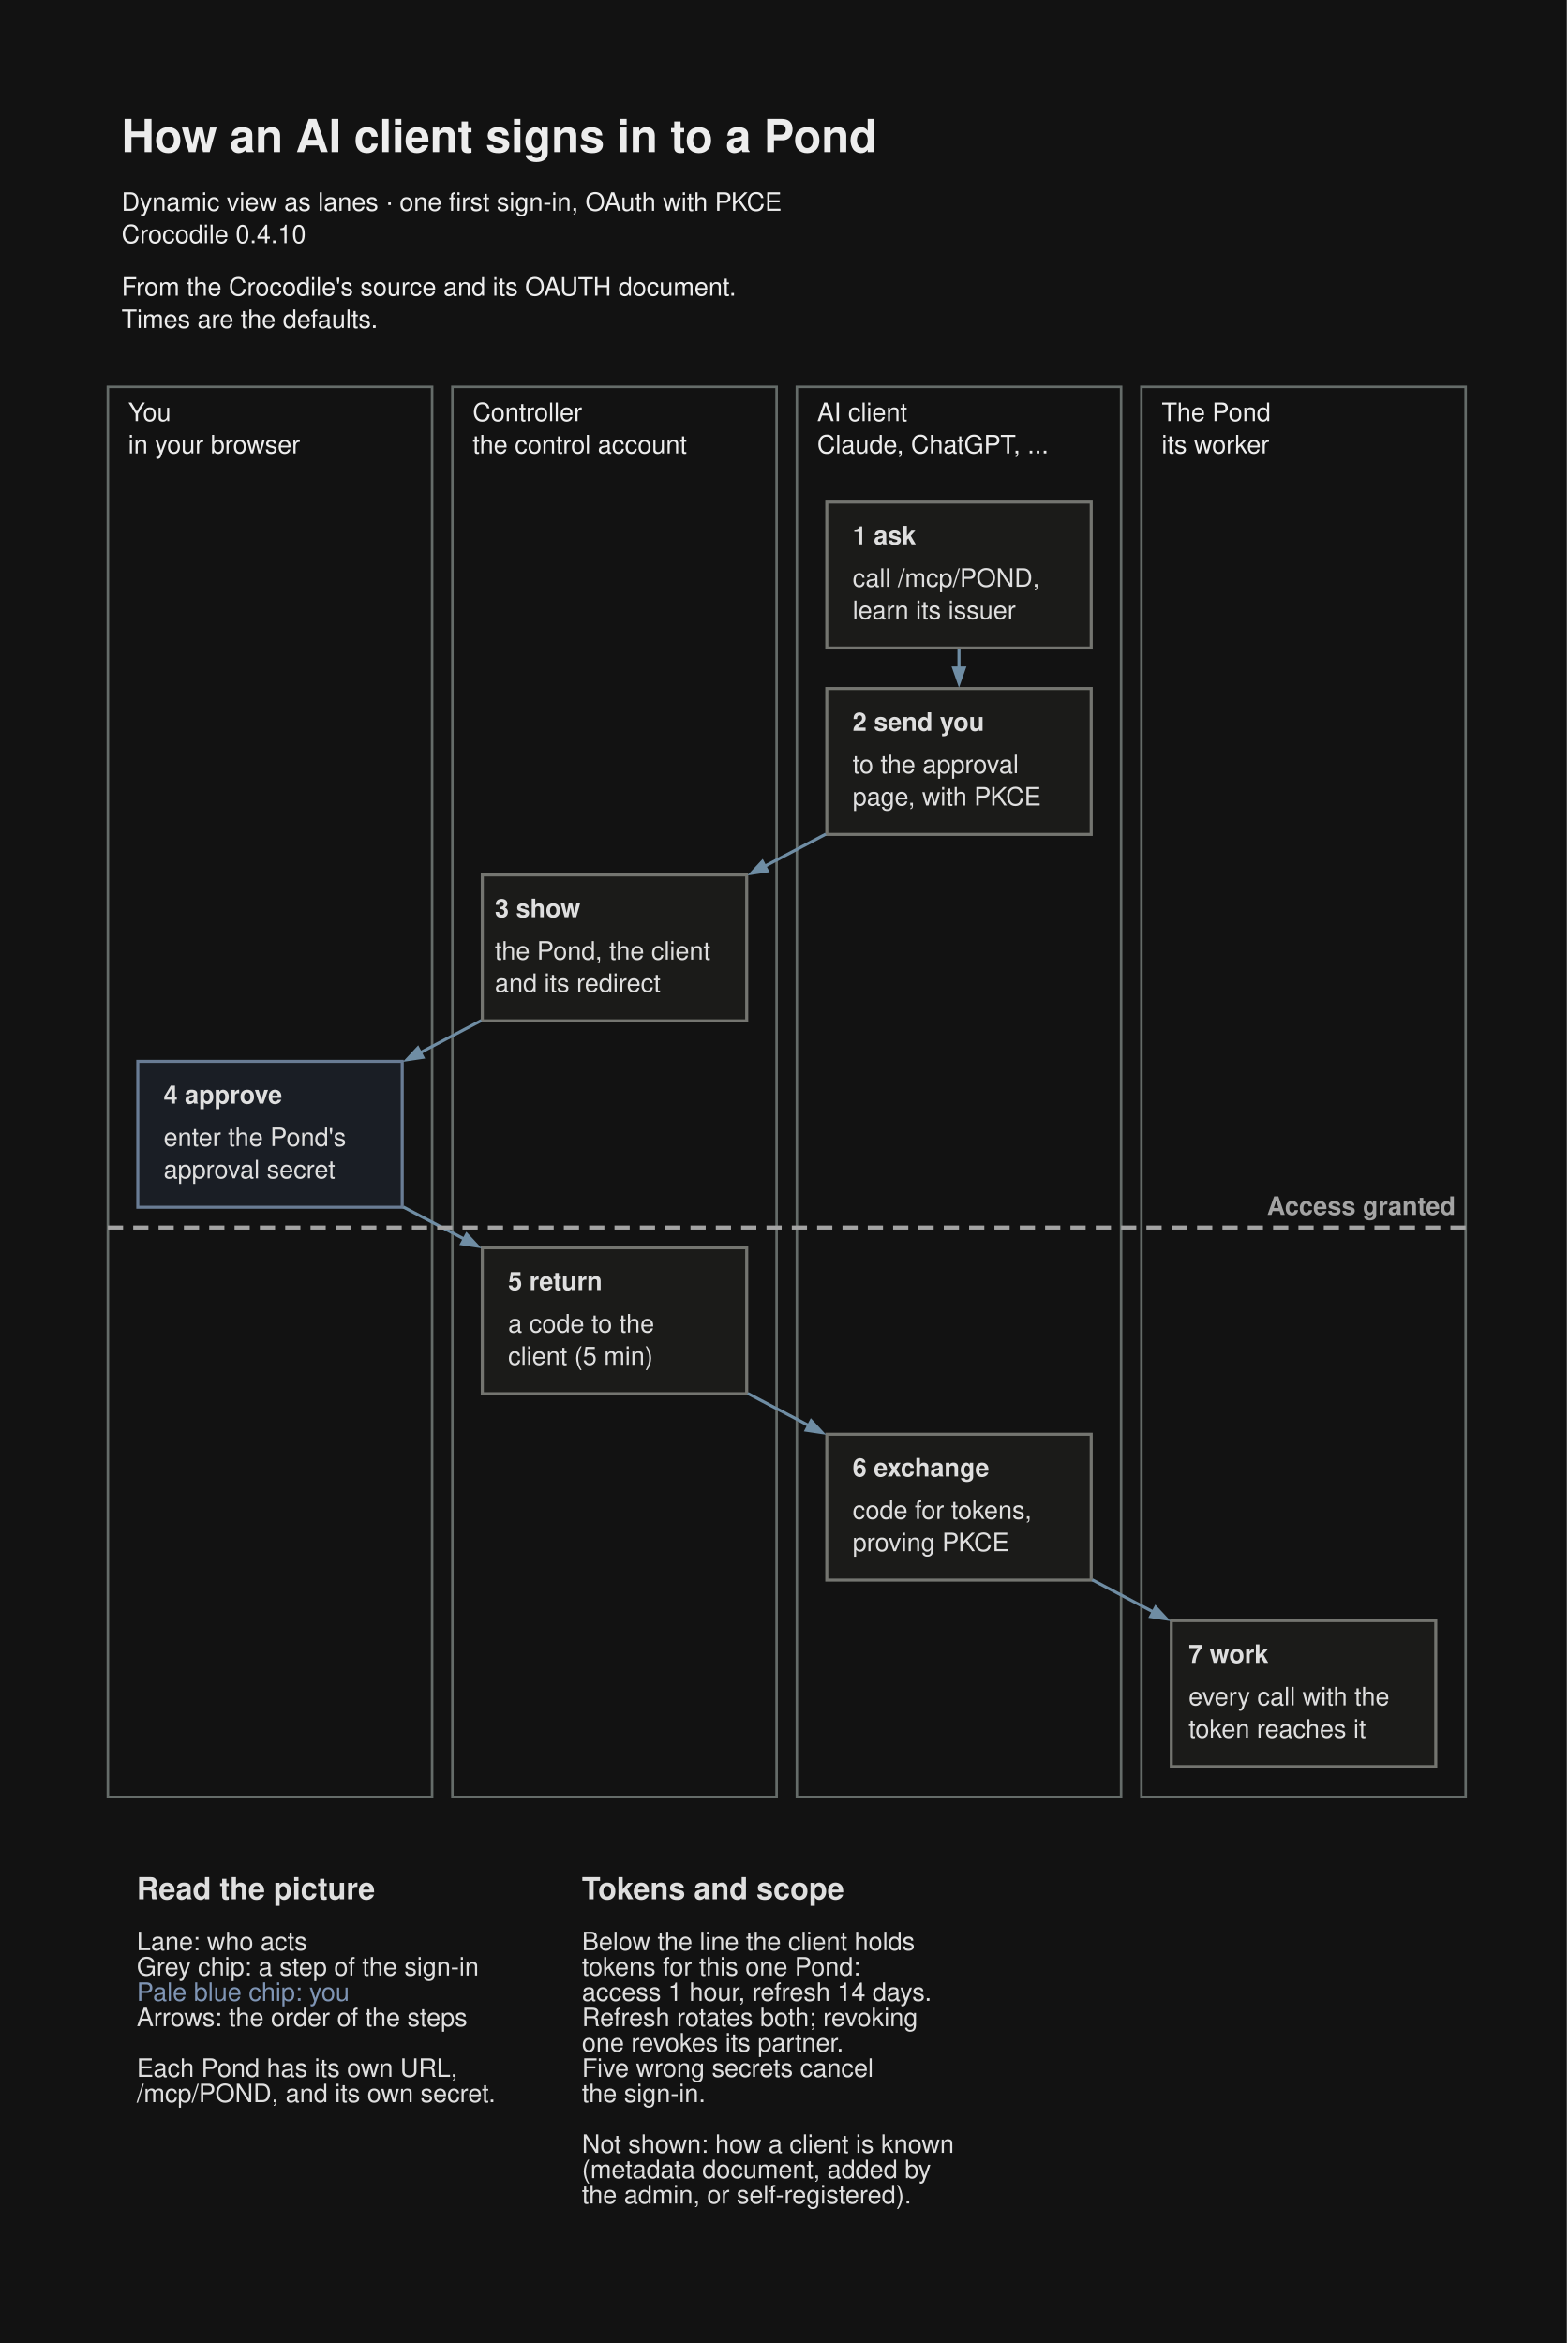
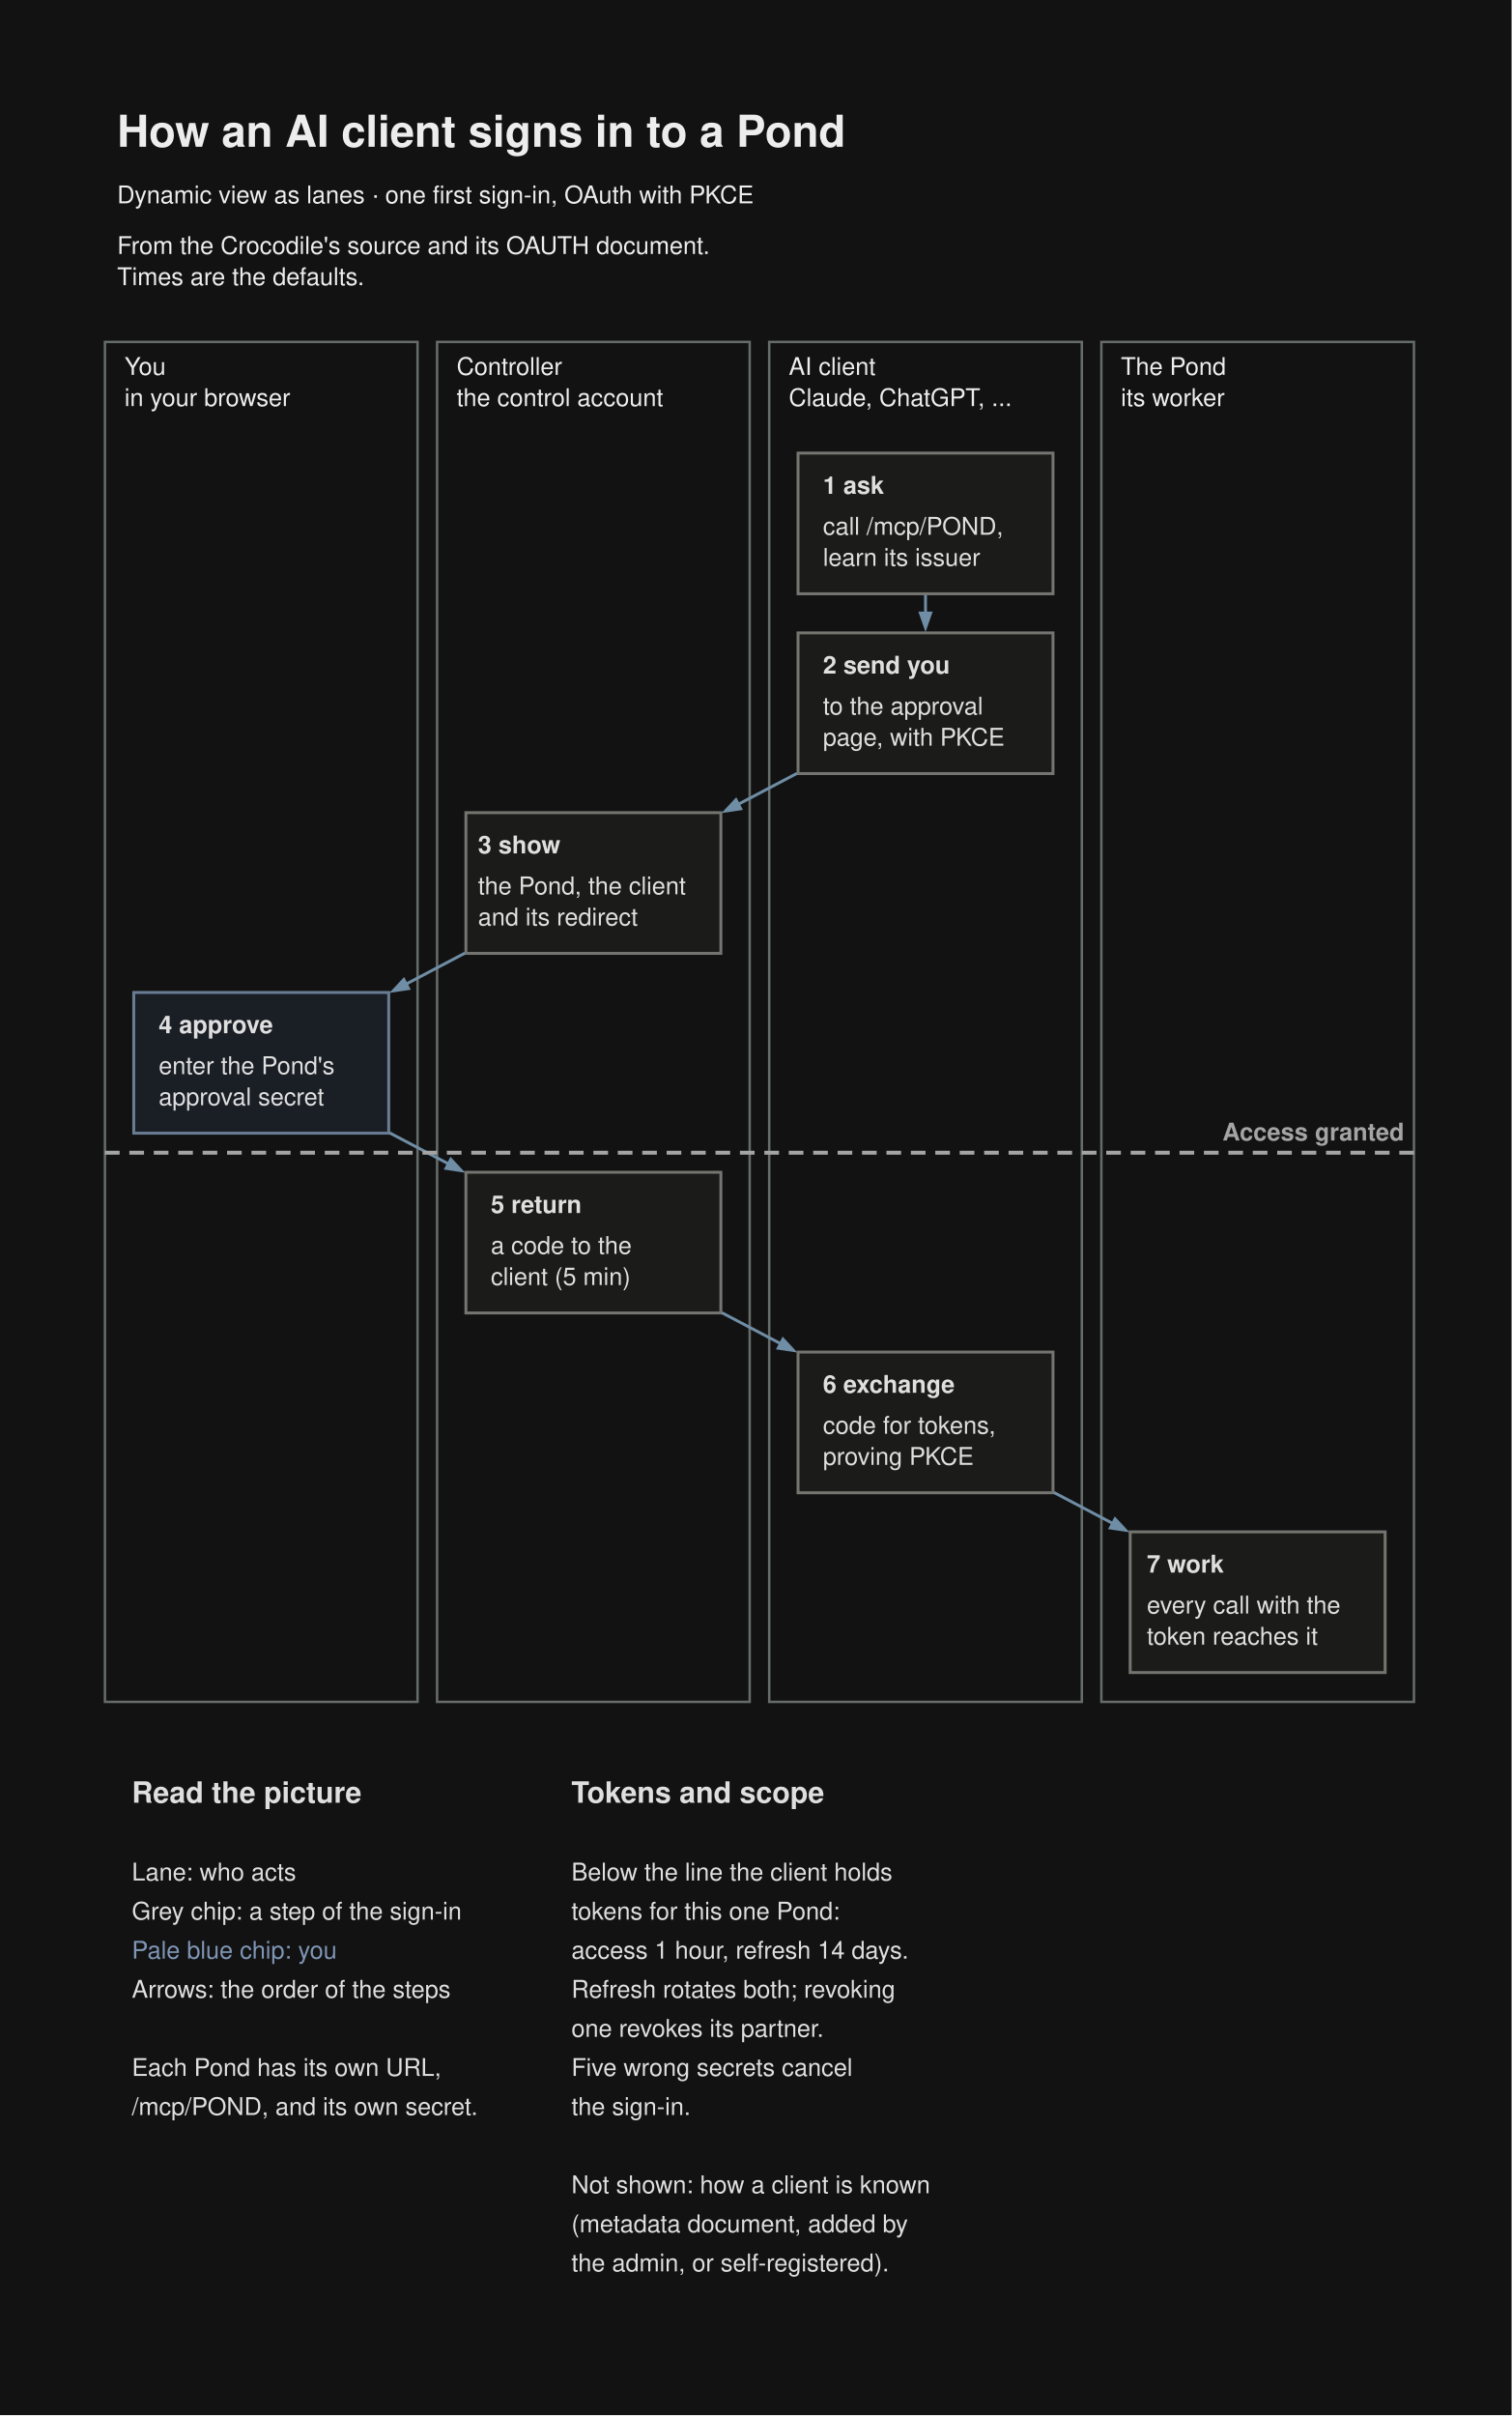
- <svg xmlns="http://www.w3.org/2000/svg" width="619pt" height="925pt" viewBox="0.00 0.00 619.00 925.00">
-   <g id="graph0" class="graph" transform="scale(1 1) rotate(0) translate(31.97 893.42)">
-     <polygon fill="#121212" stroke="none" points="-31.97,31.97 -31.97,-893.42 586.59,-893.42 586.59,31.97 -31.97,31.97" />
-     <text fill="#ededed" xml:space="preserve" text-anchor="start" x="16" y="-833.35" font-family="Helvetica,sans-Serif" font-weight="bold" font-size="18.00">How an AI client signs in to a Pond</text>
-     <text fill="#ededed" xml:space="preserve" text-anchor="start" x="16" y="-810.2" font-family="Helvetica,sans-Serif" font-size="10.00">Dynamic view as lanes · one first sign-in, OAuth with PKCE</text>
-     <text fill="#ededed" xml:space="preserve" text-anchor="start" x="16" y="-797.45" font-family="Helvetica,sans-Serif" font-size="10.00">Crocodile 0.4.10</text>
-     <text fill="#ededed" xml:space="preserve" text-anchor="start" x="16" y="-776.7" font-family="Helvetica,sans-Serif" font-size="10.00">From the Crocodile's source and its OAUTH document.</text>
-     <text fill="#ededed" xml:space="preserve" text-anchor="start" x="16" y="-763.95" font-family="Helvetica,sans-Serif" font-size="10.00">Times are the defaults.</text>
+ <svg xmlns="http://www.w3.org/2000/svg" width="619pt" height="989pt" viewBox="0.00 0.00 619.00 989.00">
+   <g id="graph0" class="graph" transform="scale(1 1) rotate(0) translate(31.97 956.67)">
+     <polygon fill="#121212" stroke="none" points="-31.97,31.97 -31.97,-956.67 586.97,-956.67 586.97,31.97 -31.97,31.97" />
+     <text fill="#ededed" xml:space="preserve" text-anchor="start" x="16" y="-896.6" font-family="Helvetica,sans-Serif" font-weight="bold" font-size="18.00">How an AI client signs in to a Pond</text>
+     <text fill="#ededed" xml:space="preserve" text-anchor="start" x="16" y="-873.45" font-family="Helvetica,sans-Serif" font-size="10.00">Dynamic view as lanes · one first sign-in, OAuth with PKCE</text>
+     <text fill="#ededed" xml:space="preserve" text-anchor="start" x="16" y="-852.7" font-family="Helvetica,sans-Serif" font-size="10.00">From the Crocodile's source and its OAUTH document.</text>
+     <text fill="#ededed" xml:space="preserve" text-anchor="start" x="16" y="-839.95" font-family="Helvetica,sans-Serif" font-size="10.00">Times are the defaults.</text>
    <g id="clust1" class="cluster">
-       <polygon fill="#121212" stroke="#656c69" points="10.62,-184 10.62,-740.7 138.62,-740.7 138.62,-184 10.62,-184" />
-       <text fill="#ededed" xml:space="preserve" text-anchor="start" x="18.62" y="-727.2" font-family="Helvetica,sans-Serif" font-size="10.00">You</text>
-       <text fill="#ededed" xml:space="preserve" text-anchor="start" x="18.62" y="-714.45" font-family="Helvetica,sans-Serif" font-size="10.00">in your browser</text>
+       <polygon fill="#121212" stroke="#656c69" points="11,-260 11,-816.7 139,-816.7 139,-260 11,-260" />
+       <text fill="#ededed" xml:space="preserve" text-anchor="start" x="19" y="-803.2" font-family="Helvetica,sans-Serif" font-size="10.00">You</text>
+       <text fill="#ededed" xml:space="preserve" text-anchor="start" x="19" y="-790.45" font-family="Helvetica,sans-Serif" font-size="10.00">in your browser</text>
    </g>
    <g id="clust2" class="cluster">
-       <polygon fill="#121212" stroke="#656c69" points="282.62,-184 282.62,-740.7 410.62,-740.7 410.62,-184 282.62,-184" />
-       <text fill="#ededed" xml:space="preserve" text-anchor="start" x="290.62" y="-727.2" font-family="Helvetica,sans-Serif" font-size="10.00">AI client</text>
-       <text fill="#ededed" xml:space="preserve" text-anchor="start" x="290.62" y="-714.45" font-family="Helvetica,sans-Serif" font-size="10.00">Claude, ChatGPT, ...</text>
+       <polygon fill="#121212" stroke="#656c69" points="283,-260 283,-816.7 411,-816.7 411,-260 283,-260" />
+       <text fill="#ededed" xml:space="preserve" text-anchor="start" x="291" y="-803.2" font-family="Helvetica,sans-Serif" font-size="10.00">AI client</text>
+       <text fill="#ededed" xml:space="preserve" text-anchor="start" x="291" y="-790.45" font-family="Helvetica,sans-Serif" font-size="10.00">Claude, ChatGPT, ...</text>
    </g>
    <g id="clust3" class="cluster">
-       <polygon fill="#121212" stroke="#656c69" points="146.62,-184 146.62,-740.7 274.62,-740.7 274.62,-184 146.62,-184" />
-       <text fill="#ededed" xml:space="preserve" text-anchor="start" x="154.62" y="-727.2" font-family="Helvetica,sans-Serif" font-size="10.00">Controller</text>
-       <text fill="#ededed" xml:space="preserve" text-anchor="start" x="154.62" y="-714.45" font-family="Helvetica,sans-Serif" font-size="10.00">the control account</text>
+       <polygon fill="#121212" stroke="#656c69" points="147,-260 147,-816.7 275,-816.7 275,-260 147,-260" />
+       <text fill="#ededed" xml:space="preserve" text-anchor="start" x="155" y="-803.2" font-family="Helvetica,sans-Serif" font-size="10.00">Controller</text>
+       <text fill="#ededed" xml:space="preserve" text-anchor="start" x="155" y="-790.45" font-family="Helvetica,sans-Serif" font-size="10.00">the control account</text>
    </g>
    <g id="clust4" class="cluster">
-       <polygon fill="#121212" stroke="#656c69" points="418.62,-184 418.62,-740.7 546.62,-740.7 546.62,-184 418.62,-184" />
-       <text fill="#ededed" xml:space="preserve" text-anchor="start" x="426.62" y="-727.2" font-family="Helvetica,sans-Serif" font-size="10.00">The Pond</text>
-       <text fill="#ededed" xml:space="preserve" text-anchor="start" x="426.62" y="-714.45" font-family="Helvetica,sans-Serif" font-size="10.00">its worker</text>
+       <polygon fill="#121212" stroke="#656c69" points="419,-260 419,-816.7 547,-816.7 547,-260 419,-260" />
+       <text fill="#ededed" xml:space="preserve" text-anchor="start" x="427" y="-803.2" font-family="Helvetica,sans-Serif" font-size="10.00">The Pond</text>
+       <text fill="#ededed" xml:space="preserve" text-anchor="start" x="427" y="-790.45" font-family="Helvetica,sans-Serif" font-size="10.00">its worker</text>
    </g>
    <g id="node1" class="node">
-       <polygon fill="#1a1e25" stroke="#697c94" stroke-width="1.2" points="126.82,-474.4 22.43,-474.4 22.43,-416.8 126.82,-416.8 126.82,-474.4" />
-       <text xml:space="preserve" text-anchor="start" x="32.62" y="-457.73" font-family="Helvetica,sans-Serif" font-weight="bold" font-size="10.00" fill="#dfdfdf">4 approve</text>
-       <text xml:space="preserve" text-anchor="start" x="32.62" y="-440.98" font-family="Helvetica,sans-Serif" font-size="10.00" fill="#dfdfdf">enter the Pond's</text>
-       <text xml:space="preserve" text-anchor="start" x="32.62" y="-428.23" font-family="Helvetica,sans-Serif" font-size="10.00" fill="#dfdfdf">approval secret</text>
+       <polygon fill="#1a1e25" stroke="#697c94" stroke-width="1.2" points="127.2,-550.4 22.8,-550.4 22.8,-492.8 127.2,-492.8 127.2,-550.4" />
+       <text xml:space="preserve" text-anchor="start" x="33" y="-533.73" font-family="Helvetica,sans-Serif" font-weight="bold" font-size="10.00" fill="#dfdfdf">4 approve</text>
+       <text xml:space="preserve" text-anchor="start" x="33" y="-516.98" font-family="Helvetica,sans-Serif" font-size="10.00" fill="#dfdfdf">enter the Pond's</text>
+       <text xml:space="preserve" text-anchor="start" x="33" y="-504.23" font-family="Helvetica,sans-Serif" font-size="10.00" fill="#dfdfdf">approval secret</text>
    </g>
    <g id="node9" class="node">
-       <polygon fill="#1b1b19" stroke="#747570" stroke-width="1.2" points="262.82,-400.8 158.43,-400.8 158.43,-343.2 262.82,-343.2 262.82,-400.8" />
-       <text xml:space="preserve" text-anchor="start" x="168.62" y="-384.12" font-family="Helvetica,sans-Serif" font-weight="bold" font-size="10.00" fill="#dfdfdf">5 return</text>
-       <text xml:space="preserve" text-anchor="start" x="168.62" y="-367.38" font-family="Helvetica,sans-Serif" font-size="10.00" fill="#dfdfdf">a code to the</text>
-       <text xml:space="preserve" text-anchor="start" x="168.62" y="-354.62" font-family="Helvetica,sans-Serif" font-size="10.00" fill="#dfdfdf">client (5 min)</text>
+       <polygon fill="#1b1b19" stroke="#747570" stroke-width="1.2" points="263.2,-476.8 158.8,-476.8 158.8,-419.2 263.2,-419.2 263.2,-476.8" />
+       <text xml:space="preserve" text-anchor="start" x="169" y="-460.12" font-family="Helvetica,sans-Serif" font-weight="bold" font-size="10.00" fill="#dfdfdf">5 return</text>
+       <text xml:space="preserve" text-anchor="start" x="169" y="-443.38" font-family="Helvetica,sans-Serif" font-size="10.00" fill="#dfdfdf">a code to the</text>
+       <text xml:space="preserve" text-anchor="start" x="169" y="-430.62" font-family="Helvetica,sans-Serif" font-size="10.00" fill="#dfdfdf">client (5 min)</text>
    </g>
    <g id="edge12" class="edge">
-       <path fill="none" stroke="#6f8da4" stroke-width="1.2" d="M127.21,-416.92C135.15,-412.74 143.39,-408.4 151.46,-404.15" />
-       <polygon fill="#6f8da4" stroke="#6f8da4" stroke-width="1.2" points="152.25,-406.11 156.58,-401.45 150.29,-402.39 152.25,-406.11" />
+       <path fill="none" stroke="#6f8da4" stroke-width="1.2" d="M127.58,-492.92C135.52,-488.74 143.76,-484.4 151.83,-480.15" />
+       <polygon fill="#6f8da4" stroke="#6f8da4" stroke-width="1.2" points="152.62,-482.11 156.95,-477.45 150.66,-478.39 152.62,-482.11" />
    </g>
    <g id="node4" class="node">
-       <polygon fill="#1b1b19" stroke="#747570" stroke-width="1.2" points="398.82,-695.2 294.43,-695.2 294.43,-637.6 398.82,-637.6 398.82,-695.2" />
-       <text xml:space="preserve" text-anchor="start" x="304.62" y="-678.53" font-family="Helvetica,sans-Serif" font-weight="bold" font-size="10.00" fill="#dfdfdf">1 ask</text>
-       <text xml:space="preserve" text-anchor="start" x="304.62" y="-661.78" font-family="Helvetica,sans-Serif" font-size="10.00" fill="#dfdfdf">call /mcp/POND,</text>
-       <text xml:space="preserve" text-anchor="start" x="304.62" y="-649.03" font-family="Helvetica,sans-Serif" font-size="10.00" fill="#dfdfdf">learn its issuer</text>
+       <polygon fill="#1b1b19" stroke="#747570" stroke-width="1.2" points="399.2,-771.2 294.8,-771.2 294.8,-713.6 399.2,-713.6 399.2,-771.2" />
+       <text xml:space="preserve" text-anchor="start" x="305" y="-754.53" font-family="Helvetica,sans-Serif" font-weight="bold" font-size="10.00" fill="#dfdfdf">1 ask</text>
+       <text xml:space="preserve" text-anchor="start" x="305" y="-737.78" font-family="Helvetica,sans-Serif" font-size="10.00" fill="#dfdfdf">call /mcp/POND,</text>
+       <text xml:space="preserve" text-anchor="start" x="305" y="-725.03" font-family="Helvetica,sans-Serif" font-size="10.00" fill="#dfdfdf">learn its issuer</text>
    </g>
    <g id="node14" class="node">
-       <text xml:space="preserve" text-anchor="start" x="22" y="-143.6" font-family="Helvetica,sans-Serif" font-weight="bold" font-size="12.00" fill="#dfdfdf">Read the picture</text>
-       <text xml:space="preserve" text-anchor="start" x="22" y="-123.5" font-family="Helvetica,sans-Serif" font-size="10.00" fill="#dfdfdf">Lane: who acts</text>
-       <text xml:space="preserve" text-anchor="start" x="22" y="-113.5" font-family="Helvetica,sans-Serif" font-size="10.00" fill="#dfdfdf">Grey chip: a step of the sign-in</text>
-       <text xml:space="preserve" text-anchor="start" x="22" y="-103.5" font-family="Helvetica,sans-Serif" font-size="10.00" fill="#7f95b5">Pale blue chip: you</text>
-       <text xml:space="preserve" text-anchor="start" x="22" y="-93.5" font-family="Helvetica,sans-Serif" font-size="10.00" fill="#dfdfdf">Arrows: the order of the steps</text>
-       <text xml:space="preserve" text-anchor="start" x="22" y="-73.5" font-family="Helvetica,sans-Serif" font-size="10.00" fill="#dfdfdf">Each Pond has its own URL,</text>
-       <text xml:space="preserve" text-anchor="start" x="22" y="-63.5" font-family="Helvetica,sans-Serif" font-size="10.00" fill="#dfdfdf">/mcp/POND, and its own secret.</text>
-       <text xml:space="preserve" text-anchor="start" x="197.75" y="-143.6" font-family="Helvetica,sans-Serif" font-weight="bold" font-size="12.00" fill="#dfdfdf">Tokens and scope</text>
-       <text xml:space="preserve" text-anchor="start" x="197.75" y="-123.5" font-family="Helvetica,sans-Serif" font-size="10.00" fill="#dfdfdf">Below the line the client holds</text>
-       <text xml:space="preserve" text-anchor="start" x="197.75" y="-113.5" font-family="Helvetica,sans-Serif" font-size="10.00" fill="#dfdfdf">tokens for this one Pond:</text>
-       <text xml:space="preserve" text-anchor="start" x="197.75" y="-103.5" font-family="Helvetica,sans-Serif" font-size="10.00" fill="#dfdfdf">access 1 hour, refresh 14 days.</text>
-       <text xml:space="preserve" text-anchor="start" x="197.75" y="-93.5" font-family="Helvetica,sans-Serif" font-size="10.00" fill="#dfdfdf">Refresh rotates both; revoking</text>
-       <text xml:space="preserve" text-anchor="start" x="197.75" y="-83.5" font-family="Helvetica,sans-Serif" font-size="10.00" fill="#dfdfdf">one revokes its partner.</text>
-       <text xml:space="preserve" text-anchor="start" x="197.75" y="-73.5" font-family="Helvetica,sans-Serif" font-size="10.00" fill="#dfdfdf">Five wrong secrets cancel</text>
-       <text xml:space="preserve" text-anchor="start" x="197.75" y="-63.5" font-family="Helvetica,sans-Serif" font-size="10.00" fill="#dfdfdf">the sign-in.</text>
-       <text xml:space="preserve" text-anchor="start" x="197.75" y="-43.5" font-family="Helvetica,sans-Serif" font-size="10.00" fill="#dfdfdf">Not shown: how a client is known</text>
-       <text xml:space="preserve" text-anchor="start" x="197.75" y="-33.5" font-family="Helvetica,sans-Serif" font-size="10.00" fill="#dfdfdf">(metadata document, added by</text>
-       <text xml:space="preserve" text-anchor="start" x="197.75" y="-23.5" font-family="Helvetica,sans-Serif" font-size="10.00" fill="#dfdfdf">the admin, or self-registered).</text>
+       <text xml:space="preserve" text-anchor="start" x="22" y="-218.72" font-family="Helvetica,sans-Serif" font-weight="bold" font-size="12.00" fill="#dfdfdf">Read the picture</text>
+       <text xml:space="preserve" text-anchor="start" x="22" y="-202.88" font-family="Helvetica,sans-Serif" font-size="10.00" fill="#dfdfdf"> </text>
+       <text xml:space="preserve" text-anchor="start" x="22" y="-186.88" font-family="Helvetica,sans-Serif" font-size="10.00" fill="#dfdfdf">Lane: who acts</text>
+       <text xml:space="preserve" text-anchor="start" x="22" y="-170.88" font-family="Helvetica,sans-Serif" font-size="10.00" fill="#dfdfdf">Grey chip: a step of the sign-in</text>
+       <text xml:space="preserve" text-anchor="start" x="22" y="-154.88" font-family="Helvetica,sans-Serif" font-size="10.00" fill="#7f95b5">Pale blue chip: you</text>
+       <text xml:space="preserve" text-anchor="start" x="22" y="-138.88" font-family="Helvetica,sans-Serif" font-size="10.00" fill="#dfdfdf">Arrows: the order of the steps</text>
+       <text xml:space="preserve" text-anchor="start" x="22" y="-122.88" font-family="Helvetica,sans-Serif" font-size="10.00" fill="#dfdfdf"> </text>
+       <text xml:space="preserve" text-anchor="start" x="22" y="-106.88" font-family="Helvetica,sans-Serif" font-size="10.00" fill="#dfdfdf">Each Pond has its own URL,</text>
+       <text xml:space="preserve" text-anchor="start" x="22" y="-90.88" font-family="Helvetica,sans-Serif" font-size="10.00" fill="#dfdfdf">/mcp/POND, and its own secret.</text>
+       <text xml:space="preserve" text-anchor="start" x="202" y="-218.72" font-family="Helvetica,sans-Serif" font-weight="bold" font-size="12.00" fill="#dfdfdf">Tokens and scope</text>
+       <text xml:space="preserve" text-anchor="start" x="202" y="-202.88" font-family="Helvetica,sans-Serif" font-size="10.00" fill="#dfdfdf"> </text>
+       <text xml:space="preserve" text-anchor="start" x="202" y="-186.88" font-family="Helvetica,sans-Serif" font-size="10.00" fill="#dfdfdf">Below the line the client holds</text>
+       <text xml:space="preserve" text-anchor="start" x="202" y="-170.88" font-family="Helvetica,sans-Serif" font-size="10.00" fill="#dfdfdf">tokens for this one Pond:</text>
+       <text xml:space="preserve" text-anchor="start" x="202" y="-154.88" font-family="Helvetica,sans-Serif" font-size="10.00" fill="#dfdfdf">access 1 hour, refresh 14 days.</text>
+       <text xml:space="preserve" text-anchor="start" x="202" y="-138.88" font-family="Helvetica,sans-Serif" font-size="10.00" fill="#dfdfdf">Refresh rotates both; revoking</text>
+       <text xml:space="preserve" text-anchor="start" x="202" y="-122.88" font-family="Helvetica,sans-Serif" font-size="10.00" fill="#dfdfdf">one revokes its partner.</text>
+       <text xml:space="preserve" text-anchor="start" x="202" y="-106.88" font-family="Helvetica,sans-Serif" font-size="10.00" fill="#dfdfdf">Five wrong secrets cancel</text>
+       <text xml:space="preserve" text-anchor="start" x="202" y="-90.88" font-family="Helvetica,sans-Serif" font-size="10.00" fill="#dfdfdf">the sign-in.</text>
+       <text xml:space="preserve" text-anchor="start" x="202" y="-74.88" font-family="Helvetica,sans-Serif" font-size="10.00" fill="#dfdfdf"> </text>
+       <text xml:space="preserve" text-anchor="start" x="202" y="-58.88" font-family="Helvetica,sans-Serif" font-size="10.00" fill="#dfdfdf">Not shown: how a client is known</text>
+       <text xml:space="preserve" text-anchor="start" x="202" y="-42.88" font-family="Helvetica,sans-Serif" font-size="10.00" fill="#dfdfdf">(metadata document, added by</text>
+       <text xml:space="preserve" text-anchor="start" x="202" y="-26.88" font-family="Helvetica,sans-Serif" font-size="10.00" fill="#dfdfdf">the admin, or self-registered).</text>
    </g>
    <g id="node5" class="node">
-       <polygon fill="#1b1b19" stroke="#747570" stroke-width="1.2" points="398.82,-621.6 294.43,-621.6 294.43,-564 398.82,-564 398.82,-621.6" />
-       <text xml:space="preserve" text-anchor="start" x="304.62" y="-604.93" font-family="Helvetica,sans-Serif" font-weight="bold" font-size="10.00" fill="#dfdfdf">2 send you</text>
-       <text xml:space="preserve" text-anchor="start" x="304.62" y="-588.18" font-family="Helvetica,sans-Serif" font-size="10.00" fill="#dfdfdf">to the approval</text>
-       <text xml:space="preserve" text-anchor="start" x="304.62" y="-575.43" font-family="Helvetica,sans-Serif" font-size="10.00" fill="#dfdfdf">page, with PKCE</text>
+       <polygon fill="#1b1b19" stroke="#747570" stroke-width="1.2" points="399.2,-697.6 294.8,-697.6 294.8,-640 399.2,-640 399.2,-697.6" />
+       <text xml:space="preserve" text-anchor="start" x="305" y="-680.93" font-family="Helvetica,sans-Serif" font-weight="bold" font-size="10.00" fill="#dfdfdf">2 send you</text>
+       <text xml:space="preserve" text-anchor="start" x="305" y="-664.18" font-family="Helvetica,sans-Serif" font-size="10.00" fill="#dfdfdf">to the approval</text>
+       <text xml:space="preserve" text-anchor="start" x="305" y="-651.43" font-family="Helvetica,sans-Serif" font-size="10.00" fill="#dfdfdf">page, with PKCE</text>
    </g>
    <g id="edge7" class="edge">
-       <path fill="none" stroke="#6f8da4" stroke-width="1.2" d="M346.62,-637.1C346.62,-634.6 346.62,-632.05 346.62,-629.5" />
-       <polygon fill="#6f8da4" stroke="#6f8da4" stroke-width="1.2" points="348.73,-629.71 346.63,-623.71 344.53,-629.71 348.73,-629.71" />
+       <path fill="none" stroke="#6f8da4" stroke-width="1.2" d="M347,-713.1C347,-710.6 347,-708.05 347,-705.5" />
+       <polygon fill="#6f8da4" stroke="#6f8da4" stroke-width="1.2" points="349.1,-705.71 347,-699.71 344.9,-705.71 349.1,-705.71" />
    </g>
    <g id="node6" class="node">
-       <polygon fill="#1b1b19" stroke="#747570" stroke-width="1.2" points="398.82,-327.2 294.43,-327.2 294.43,-269.6 398.82,-269.6 398.82,-327.2" />
-       <text xml:space="preserve" text-anchor="start" x="304.62" y="-310.52" font-family="Helvetica,sans-Serif" font-weight="bold" font-size="10.00" fill="#dfdfdf">6 exchange</text>
-       <text xml:space="preserve" text-anchor="start" x="304.62" y="-293.77" font-family="Helvetica,sans-Serif" font-size="10.00" fill="#dfdfdf">code for tokens,</text>
-       <text xml:space="preserve" text-anchor="start" x="304.62" y="-281.02" font-family="Helvetica,sans-Serif" font-size="10.00" fill="#dfdfdf">proving PKCE</text>
+       <polygon fill="#1b1b19" stroke="#747570" stroke-width="1.2" points="399.2,-403.2 294.8,-403.2 294.8,-345.6 399.2,-345.6 399.2,-403.2" />
+       <text xml:space="preserve" text-anchor="start" x="305" y="-386.52" font-family="Helvetica,sans-Serif" font-weight="bold" font-size="10.00" fill="#dfdfdf">6 exchange</text>
+       <text xml:space="preserve" text-anchor="start" x="305" y="-369.77" font-family="Helvetica,sans-Serif" font-size="10.00" fill="#dfdfdf">code for tokens,</text>
+       <text xml:space="preserve" text-anchor="start" x="305" y="-357.02" font-family="Helvetica,sans-Serif" font-size="10.00" fill="#dfdfdf">proving PKCE</text>
    </g>
    <g id="node8" class="node">
-       <polygon fill="#1b1b19" stroke="#747570" stroke-width="1.2" points="262.82,-548 158.43,-548 158.43,-490.4 262.82,-490.4 262.82,-548" />
-       <text xml:space="preserve" text-anchor="start" x="163.38" y="-531.33" font-family="Helvetica,sans-Serif" font-weight="bold" font-size="10.00" fill="#dfdfdf">3 show</text>
-       <text xml:space="preserve" text-anchor="start" x="163.38" y="-514.58" font-family="Helvetica,sans-Serif" font-size="10.00" fill="#dfdfdf">the Pond, the client</text>
-       <text xml:space="preserve" text-anchor="start" x="163.38" y="-501.83" font-family="Helvetica,sans-Serif" font-size="10.00" fill="#dfdfdf">and its redirect</text>
+       <polygon fill="#1b1b19" stroke="#747570" stroke-width="1.2" points="263.2,-624 158.8,-624 158.8,-566.4 263.2,-566.4 263.2,-624" />
+       <text xml:space="preserve" text-anchor="start" x="163.75" y="-607.33" font-family="Helvetica,sans-Serif" font-weight="bold" font-size="10.00" fill="#dfdfdf">3 show</text>
+       <text xml:space="preserve" text-anchor="start" x="163.75" y="-590.58" font-family="Helvetica,sans-Serif" font-size="10.00" fill="#dfdfdf">the Pond, the client</text>
+       <text xml:space="preserve" text-anchor="start" x="163.75" y="-577.83" font-family="Helvetica,sans-Serif" font-size="10.00" fill="#dfdfdf">and its redirect</text>
    </g>
    <g id="edge10" class="edge">
-       <path fill="none" stroke="#6f8da4" stroke-width="1.2" d="M294.04,-564.12C286.1,-559.94 277.86,-555.6 269.79,-551.35" />
-       <polygon fill="#6f8da4" stroke="#6f8da4" stroke-width="1.2" points="270.96,-549.59 264.67,-548.65 269,-553.31 270.96,-549.59" />
+       <path fill="none" stroke="#6f8da4" stroke-width="1.2" d="M294.42,-640.12C286.48,-635.94 278.24,-631.6 270.17,-627.35" />
+       <polygon fill="#6f8da4" stroke="#6f8da4" stroke-width="1.2" points="271.34,-625.59 265.05,-624.65 269.38,-629.31 271.34,-625.59" />
    </g>
    <g id="node12" class="node">
-       <polygon fill="#1b1b19" stroke="#747570" stroke-width="1.2" points="534.83,-253.6 430.43,-253.6 430.43,-196 534.83,-196 534.83,-253.6" />
-       <text xml:space="preserve" text-anchor="start" x="437.25" y="-236.93" font-family="Helvetica,sans-Serif" font-weight="bold" font-size="10.00" fill="#dfdfdf">7 work</text>
-       <text xml:space="preserve" text-anchor="start" x="437.25" y="-220.18" font-family="Helvetica,sans-Serif" font-size="10.00" fill="#dfdfdf">every call with the</text>
-       <text xml:space="preserve" text-anchor="start" x="437.25" y="-207.43" font-family="Helvetica,sans-Serif" font-size="10.00" fill="#dfdfdf">token reaches it</text>
+       <polygon fill="#1b1b19" stroke="#747570" stroke-width="1.2" points="535.2,-329.6 430.8,-329.6 430.8,-272 535.2,-272 535.2,-329.6" />
+       <text xml:space="preserve" text-anchor="start" x="437.62" y="-312.93" font-family="Helvetica,sans-Serif" font-weight="bold" font-size="10.00" fill="#dfdfdf">7 work</text>
+       <text xml:space="preserve" text-anchor="start" x="437.62" y="-296.18" font-family="Helvetica,sans-Serif" font-size="10.00" fill="#dfdfdf">every call with the</text>
+       <text xml:space="preserve" text-anchor="start" x="437.62" y="-283.43" font-family="Helvetica,sans-Serif" font-size="10.00" fill="#dfdfdf">token reaches it</text>
    </g>
    <g id="edge14" class="edge">
-       <path fill="none" stroke="#6f8da4" stroke-width="1.2" d="M399.21,-269.72C407.15,-265.54 415.39,-261.2 423.46,-256.95" />
-       <polygon fill="#6f8da4" stroke="#6f8da4" stroke-width="1.2" points="424.25,-258.91 428.58,-254.25 422.29,-255.19 424.25,-258.91" />
+       <path fill="none" stroke="#6f8da4" stroke-width="1.2" d="M399.58,-345.72C407.52,-341.54 415.76,-337.2 423.83,-332.95" />
+       <polygon fill="#6f8da4" stroke="#6f8da4" stroke-width="1.2" points="424.62,-334.91 428.95,-330.25 422.66,-331.19 424.62,-334.91" />
    </g>
    <g id="edge11" class="edge">
-       <path fill="none" stroke="#6f8da4" stroke-width="1.2" d="M158.04,-490.52C150.1,-486.34 141.86,-482 133.79,-477.75" />
-       <polygon fill="#6f8da4" stroke="#6f8da4" stroke-width="1.2" points="134.96,-475.99 128.67,-475.05 133,-479.71 134.96,-475.99" />
+       <path fill="none" stroke="#6f8da4" stroke-width="1.2" d="M158.42,-566.52C150.48,-562.34 142.24,-558 134.17,-553.75" />
+       <polygon fill="#6f8da4" stroke="#6f8da4" stroke-width="1.2" points="135.34,-551.99 129.05,-551.05 133.38,-555.71 135.34,-551.99" />
    </g>
    <g id="edge13" class="edge">
-       <path fill="none" stroke="#6f8da4" stroke-width="1.2" d="M263.21,-343.32C271.15,-339.14 279.39,-334.8 287.46,-330.55" />
-       <polygon fill="#6f8da4" stroke="#6f8da4" stroke-width="1.2" points="288.25,-332.51 292.58,-327.85 286.29,-328.79 288.25,-332.51" />
+       <path fill="none" stroke="#6f8da4" stroke-width="1.2" d="M263.58,-419.32C271.52,-415.14 279.76,-410.8 287.83,-406.55" />
+       <polygon fill="#6f8da4" stroke="#6f8da4" stroke-width="1.2" points="288.62,-408.51 292.95,-403.85 286.66,-404.79 288.62,-408.51" />
    </g>
    <g class="divider">
-       <line x1="10.62" y1="-408.80" x2="546.62" y2="-408.80" stroke="#a4a4a4" stroke-width="1.6" stroke-dasharray="6,4" />
-       <text text-anchor="end" x="542.62" y="-413.80" font-family="Helvetica,sans-Serif" font-weight="bold" font-size="10.00" fill="#a4a4a4">Access granted</text>
+       <line x1="11.00" y1="-484.80" x2="547.00" y2="-484.80" stroke="#a4a4a4" stroke-width="1.6" stroke-dasharray="6,4" />
+       <text text-anchor="end" x="543.00" y="-489.80" font-family="Helvetica,sans-Serif" font-weight="bold" font-size="10.00" fill="#a4a4a4">Access granted</text>
    </g>
  </g>
</svg>
